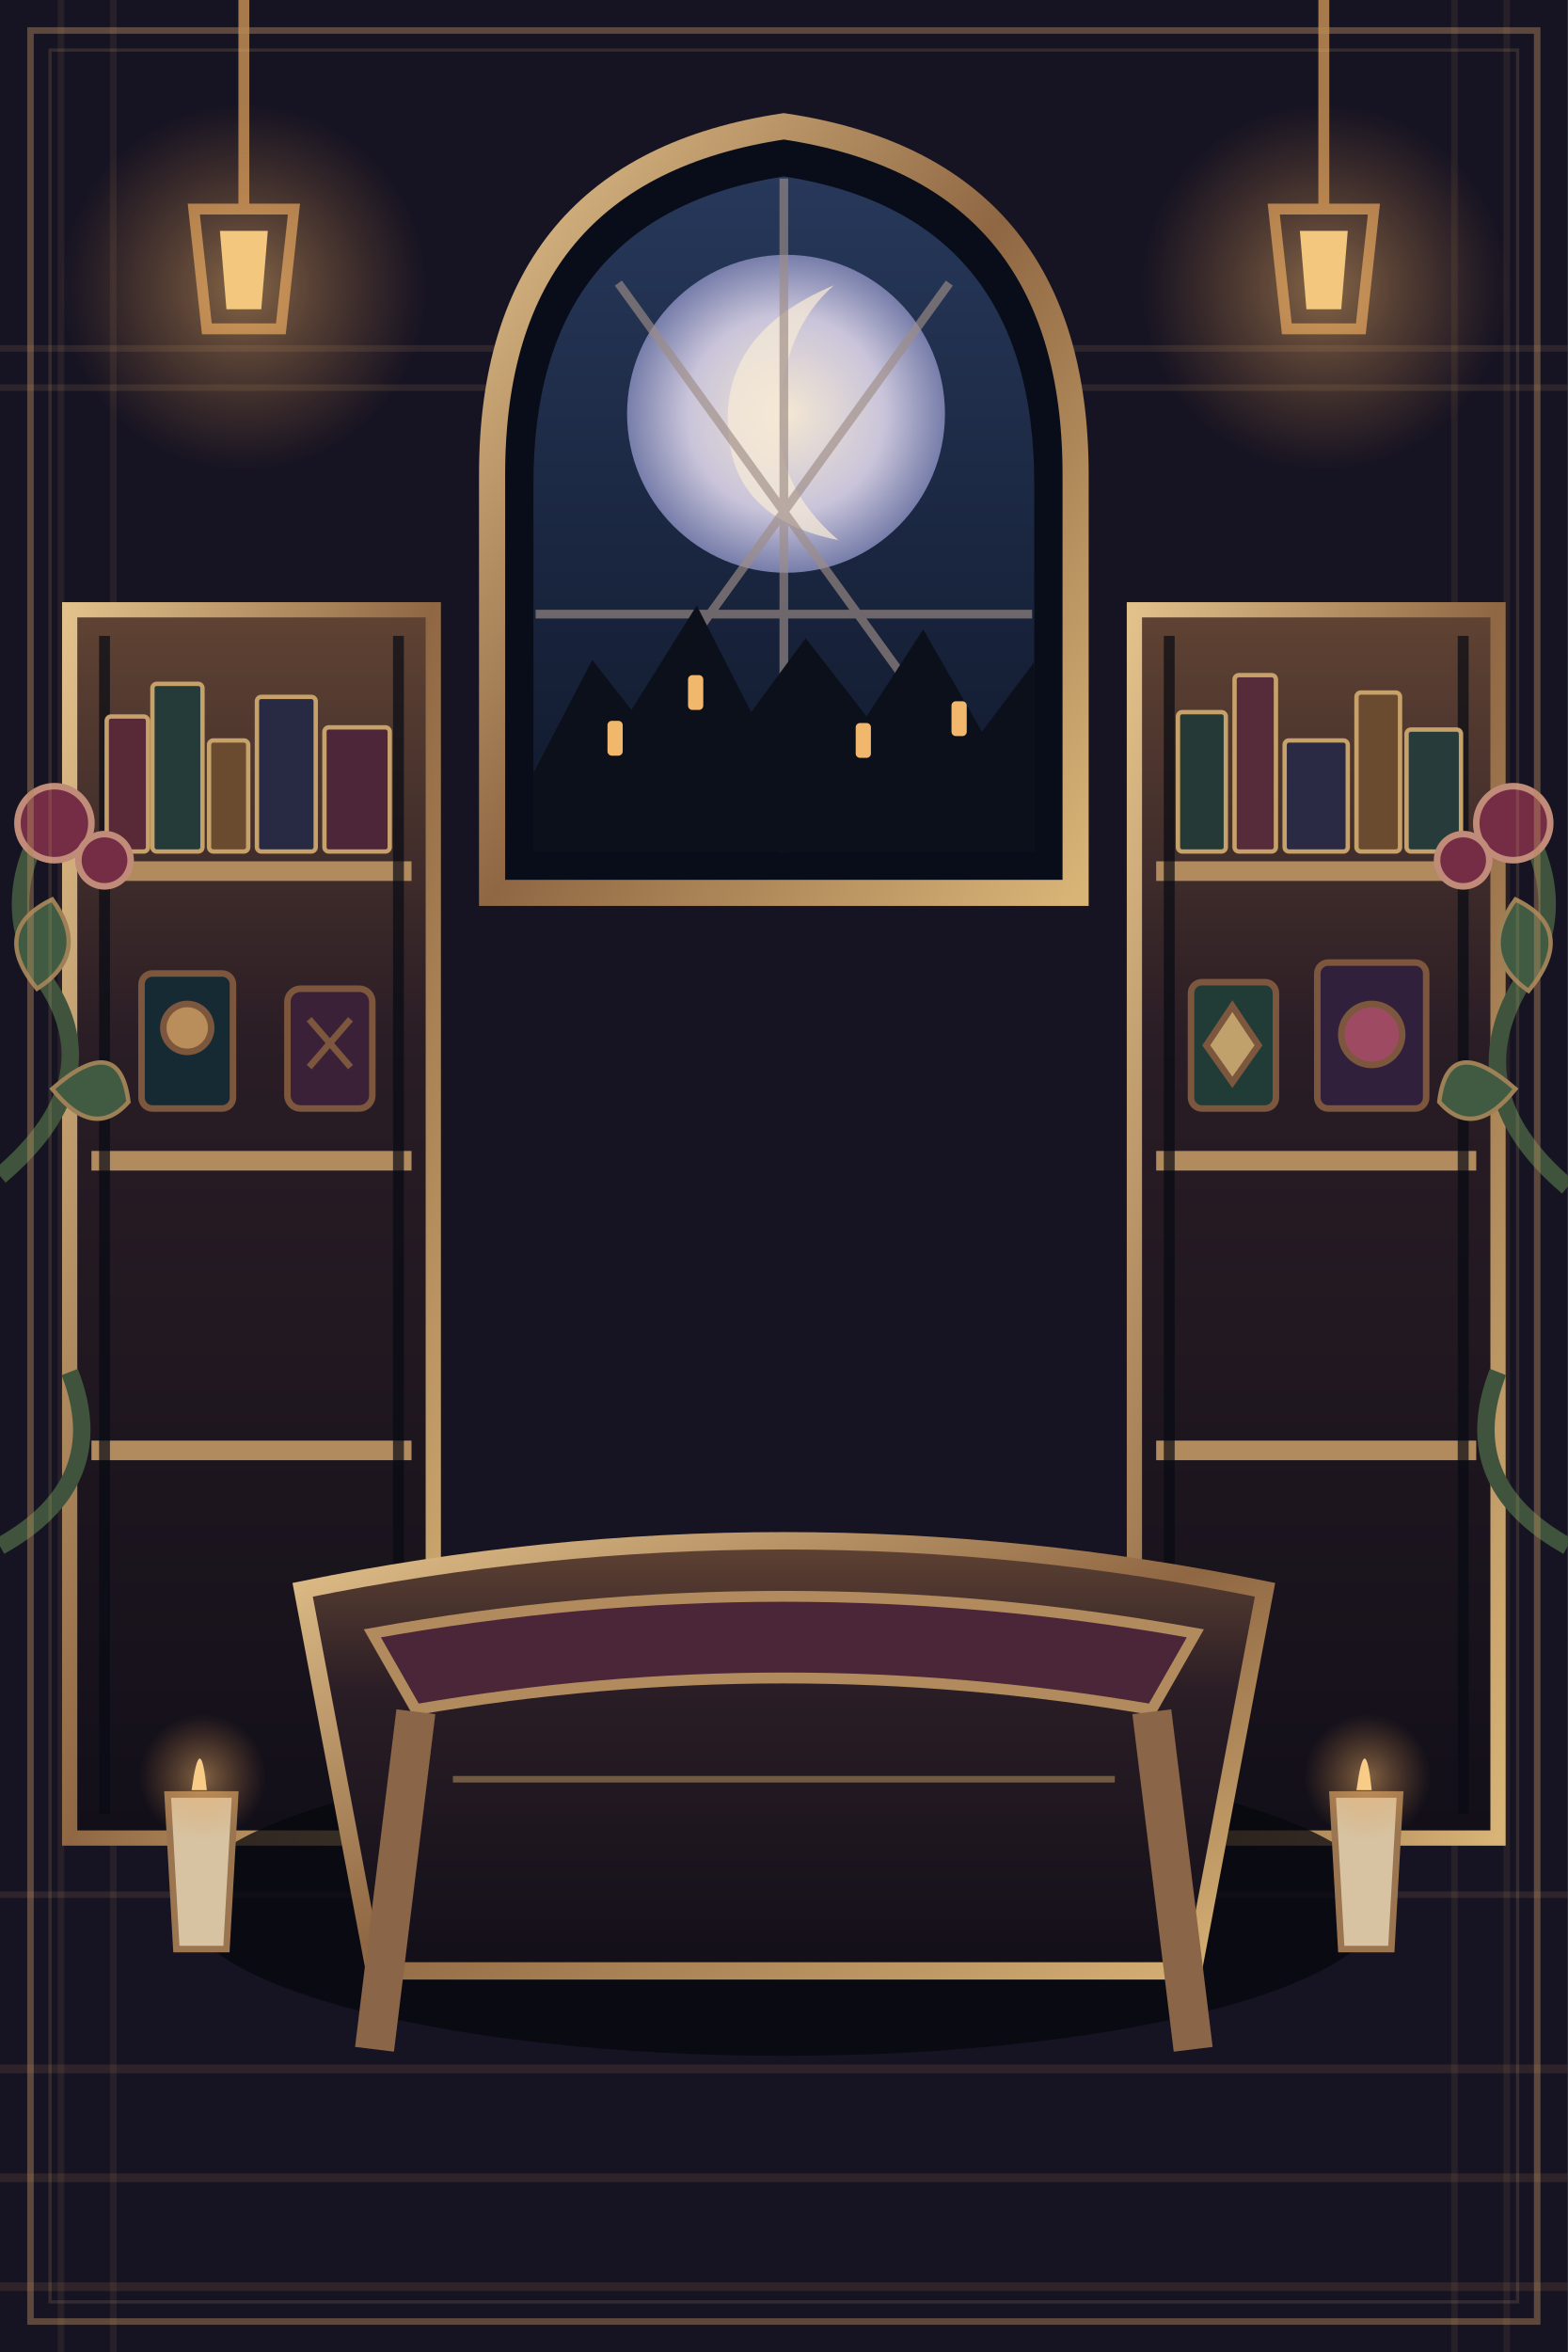
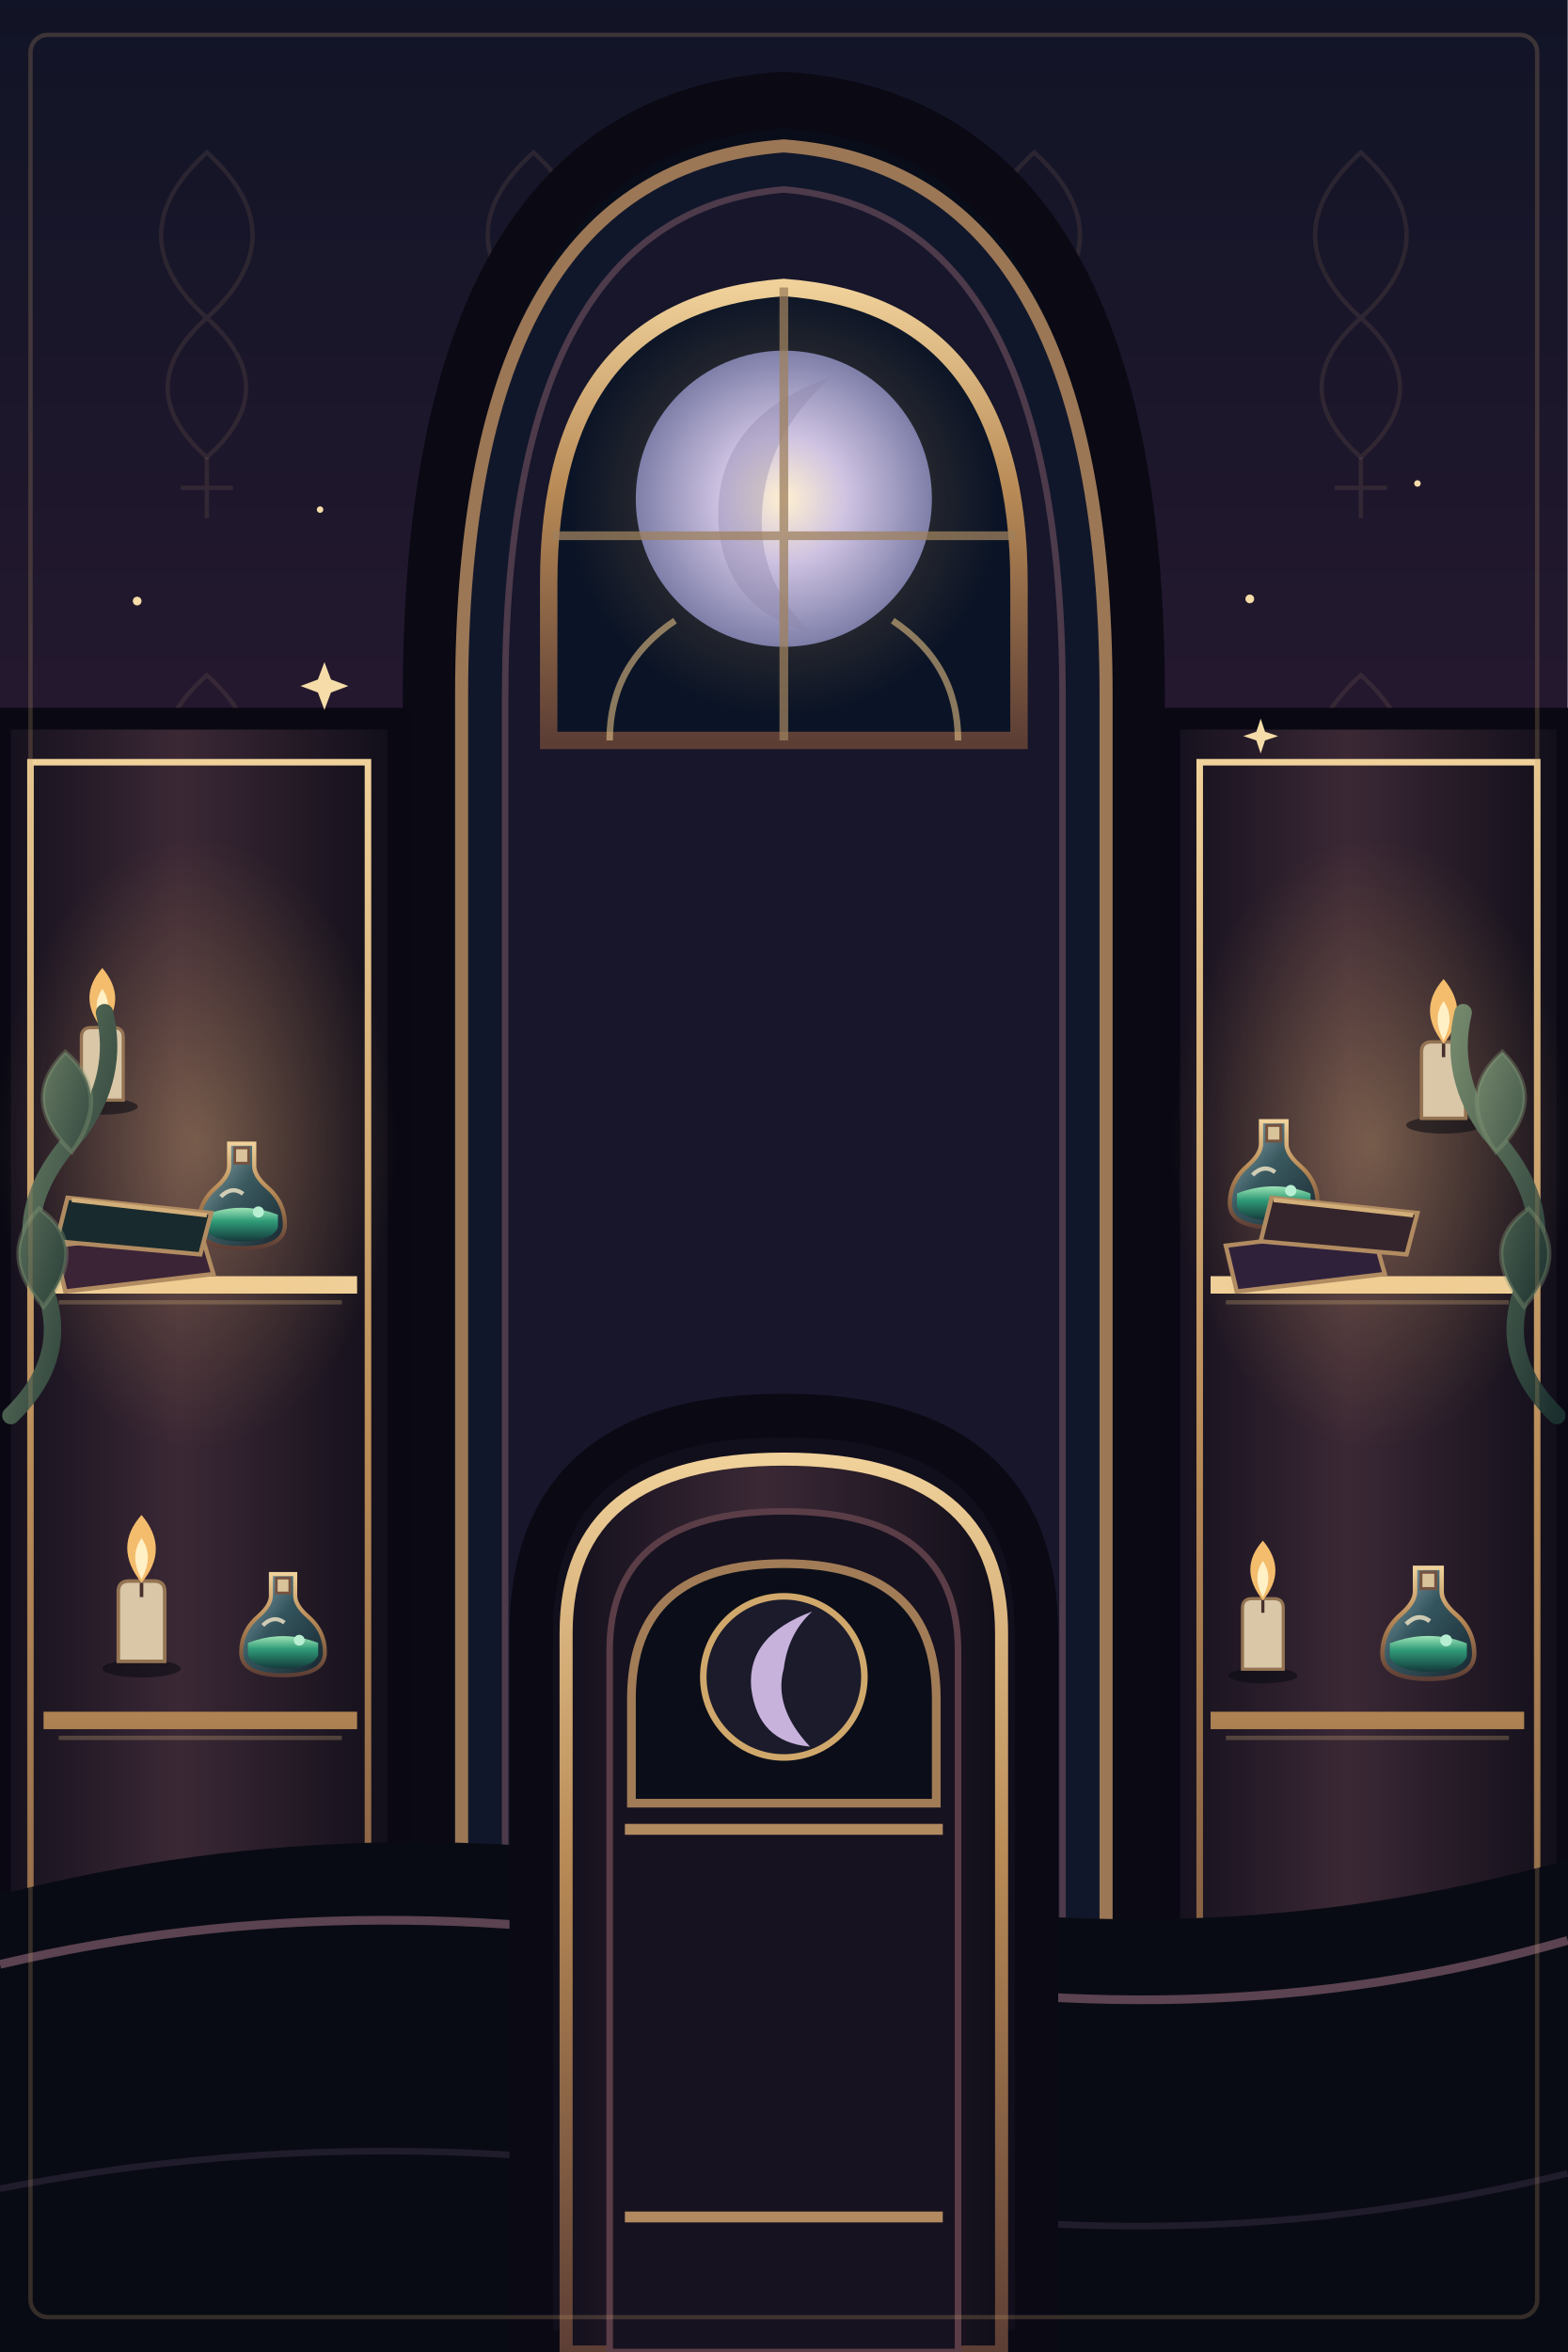
<svg xmlns="http://www.w3.org/2000/svg" width="720" height="1080" viewBox="0 0 720 1080">
  <defs>
-     <linearGradient id="wall" x2="0" y2="1">
-       <stop stop-color="#090D19" />
-       <stop offset=".5" stop-color="#171526" />
-       <stop offset="1" stop-color="#100C18" />
+     <linearGradient id="wall" x1="0" y1="0" x2="0" y2="1">
+       <stop stop-color="#111426" />
+       <stop offset=".42" stop-color="#2b1a31" />
+       <stop offset="1" stop-color="#100d1a" />
    </linearGradient>
-     <linearGradient id="wood" x2="0" y2="1">
-       <stop stop-color="#604333" />
-       <stop offset=".35" stop-color="#2A1D25" />
-       <stop offset="1" stop-color="#120F19" />
+     <linearGradient id="wood" x1="0" y1="0" x2="1" y2="0">
+       <stop stop-color="#14101d" />
+       <stop offset=".45" stop-color="#3b2835" />
+       <stop offset="1" stop-color="#100e19" />
    </linearGradient>
-     <linearGradient id="glass" x2="0" y2="1">
-       <stop stop-color="#27385A" />
-       <stop offset="1" stop-color="#10182B" />
+     <linearGradient id="gold" x1="0" y1="0" x2="0" y2="1">
+       <stop stop-color="#f0d19a" />
+       <stop offset=".45" stop-color="#b88a56" />
+       <stop offset="1" stop-color="#5d3e35" />
+     </linearGradient>
+     <linearGradient id="glass" x1="0" y1="0" x2="1" y2="1">
+       <stop stop-color="#a9c6ce" stop-opacity=".9" />
+       <stop offset=".45" stop-color="#355e66" stop-opacity=".85" />
+       <stop offset="1" stop-color="#16252f" stop-opacity=".95" />
+     </linearGradient>
+     <linearGradient id="emerald" x1="0" y1="0" x2="0" y2="1">
+       <stop stop-color="#9ee3b6" />
+       <stop offset=".4" stop-color="#2f9b78" />
+       <stop offset="1" stop-color="#153a3b" />
    </linearGradient>
    <radialGradient id="moon">
-       <stop stop-color="#F4E7D2" />
-       <stop offset=".62" stop-color="#C9C4DA" />
-       <stop offset="1" stop-color="#777EAA" />
+       <stop stop-color="#fff0d0" />
+       <stop offset=".42" stop-color="#cfc3e2" />
+       <stop offset="1" stop-color="#7e7fa9" />
    </radialGradient>
-     <radialGradient id="warm">
-       <stop stop-color="#F2B76B" stop-opacity=".5" />
-       <stop offset="1" stop-color="#D78A48" stop-opacity="0" />
+     <radialGradient id="glow">
+       <stop stop-color="#f4c77e" stop-opacity=".34" />
+       <stop offset="1" stop-color="#e3a95e" stop-opacity="0" />
    </radialGradient>
-     <linearGradient id="metal" x2="1" y2="1">
-       <stop stop-color="#E2C18B" />
-       <stop offset=".5" stop-color="#8F6743" />
-       <stop offset="1" stop-color="#D9B477" />
+     <linearGradient id="rose" x1="0" y1="0" x2="1" y2="1">
+       <stop stop-color="#e28ca9" />
+       <stop offset=".5" stop-color="#a23c5d" />
+       <stop offset="1" stop-color="#4b1c36" />
    </linearGradient>
+     <linearGradient id="leaf" x1="0" y1="0" x2="1" y2="1">
+       <stop stop-color="#73876b" />
+       <stop offset="1" stop-color="#1b302e" />
+     </linearGradient>
+     <g id="wallMotif" fill="none" stroke="#b08b69" stroke-opacity=".14" stroke-width="2">
+       <path d="M0 0Q-42 38 0 76Q42 38 0 0ZM0 76Q-36 108 0 140Q36 108 0 76" />
+       <path d="M0 140V168M-12 154H12" />
+     </g>
+     <g id="litWindow">
+       <path d="M-24 35V-12Q-24-39 0-39Q24-39 24-12V35Z" fill="#0a0d18" stroke="url(#gold)" stroke-width="4" />
+       <path d="M-15 29V-11Q-15-27 0-27Q15-27 15-11V29Z" fill="#e7b66c" />
+       <path d="M0-26V29M-14 5H14" stroke="#65424a" stroke-width="3" />
+     </g>
+     <g id="candle">
+       <ellipse cx="0" cy="38" rx="22" ry="5" fill="#080911" opacity=".55" />
+       <path d="M-13 34V-5Q-13-11-7-11H7Q13-11 13-5V34Z" fill="#d9c7a8" stroke="#947452" stroke-width="2" />
+       <path d="M0-10Q-16-30 0-48Q16-29 0-10Z" fill="#f4bd6d" />
+       <path d="M0-12Q-7-25 0-35Q7-25 0-12Z" fill="#fff0c5" />
+       <path d="M0-10V-2" stroke="#48302b" stroke-width="2" />
+     </g>
+     <g id="potion">
+       <path d="M-9-31H9V-15Q9-8 18 0Q31 11 31 27Q31 44 0 44Q-31 44-31 27Q-31 11-18 0Q-9-8-9-15Z" fill="url(#glass)" stroke="url(#gold)" stroke-width="3" />
+       <path d="M-26 20Q0 10 26 20V29Q22 39 0 39Q-22 39-26 29Z" fill="url(#emerald)" />
+       <path d="M-5-28H5V-17H-5Z" fill="#d9c39b" stroke="#765340" stroke-width="2" />
+       <path d="M-15 7Q-7-1 1 5" fill="none" stroke="#f4e7c8" stroke-width="3" opacity=".8" />
+       <circle cx="12" cy="18" r="4" fill="#b8efd3" />
+     </g>
+     <g id="rose">
+       <path d="M0 16Q-4 29-12 36M0 22Q13 15 20 23" fill="none" stroke="#6c8965" stroke-width="4" stroke-linecap="round" />
+       <path d="M-12 36Q-24 22-10 20Q-4 28-12 36ZM20 23Q9 9 3 21Q9 29 20 23Z" fill="url(#leaf)" />
+       <ellipse cx="0" cy="-10" rx="12" ry="20" fill="url(#rose)" />
+       <ellipse cx="-14" cy="0" rx="15" ry="17" transform="rotate(-35 -14 0)" fill="url(#rose)" />
+       <ellipse cx="14" cy="0" rx="15" ry="17" transform="rotate(35 14 0)" fill="url(#rose)" />
+       <ellipse cx="0" cy="9" rx="13" ry="16" fill="url(#rose)" />
+       <circle cx="0" cy="0" r="8" fill="#68213e" stroke="#d7a06c" stroke-width="1.5" />
+       <path d="M-5 1Q0-7 6-1Q8 4 0 6Q-6 5-5 1Z" fill="none" stroke="#f0c58d" stroke-width="1.5" />
+     </g>
  </defs>
  <rect width="720" height="1080" fill="url(#wall)" />
-   <path d="M0 0H720V1080H0Z" fill="#161322" />
-   <path d="M28 0V1080M692 0V1080M52 0V1080M668 0V1080" stroke="#9A7655" stroke-opacity=".14" stroke-width="3" />
-   <path d="M0 160H720M0 178H720M0 870H720" stroke="#A47D58" stroke-opacity=".17" stroke-width="3" />
-   <path d="M226 410V218Q226 78 360 58Q494 78 494 218V410Z" fill="#080D19" stroke="url(#metal)" stroke-width="12" />
-   <path d="M245 391V222Q245 99 360 81Q475 99 475 222V391Z" fill="url(#glass)" />
-   <circle cx="361" cy="190" r="73" fill="url(#moon)" />
-   <path d="M383 131Q328 154 335 203Q340 239 385 248Q356 223 358 190Q360 151 383 131Z" fill="#F6E9D6" opacity=".74" />
-   <g stroke="#9D8C86" stroke-opacity=".65" stroke-width="4" fill="none">
-     <path d="M360 82V391M246 282H474M284 130L436 340M436 130L284 340" />
+   <g>
+     <use href="#wallMotif" x="95" y="70" />
+     <use href="#wallMotif" x="245" y="70" />
+     <use href="#wallMotif" x="475" y="70" />
+     <use href="#wallMotif" x="625" y="70" />
+     <use href="#wallMotif" x="95" y="310" />
+     <use href="#wallMotif" x="625" y="310" />
+     <use href="#wallMotif" x="95" y="550" />
+     <use href="#wallMotif" x="625" y="550" />
  </g>
-   <path d="M245 355L272 303L290 326L320 278L345 327L370 293L398 329L424 289L451 336L475 304V391H245Z" fill="#0B101B" />
-   <g fill="#F1B76C">
-     <rect x="279" y="331" width="7" height="16" rx="2" />
-     <rect x="316" y="310" width="7" height="16" rx="2" />
-     <rect x="393" y="332" width="7" height="16" rx="2" />
-     <rect x="437" y="322" width="7" height="16" rx="2" />
+   <path d="M198 1080V320Q198 56 360 46Q522 56 522 320V1080Z" fill="#090d19" stroke="#0a0914" stroke-width="26" />
+   <path d="M212 1080V320Q212 78 360 67Q508 78 508 320V1080Z" fill="#11172a" stroke="#9b7756" stroke-width="6" />
+   <path d="M232 1080V320Q232 98 360 87Q488 98 488 320V1080Z" fill="#17162a" stroke="#4d3a4b" stroke-width="3" />
+   <path d="M252 340V268Q252 140 360 132Q468 140 468 268V340Z" fill="#0b1426" stroke="url(#gold)" stroke-width="8" />
+   <circle cx="360" cy="230" r="98" fill="url(#glow)" />
+   <circle cx="360" cy="229" r="68" fill="url(#moon)" />
+   <path d="M382 173Q327 192 330 241Q333 280 373 291Q348 267 350 235Q352 199 382 173Z" fill="#8982a5" opacity=".35" />
+   <path d="M360 132V340M254 246H466" stroke="#9d805e" stroke-width="4" opacity=".75" />
+   <path d="M280 340Q280 305 310 285M440 340Q440 305 410 285" fill="none" stroke="#e0bc83" stroke-width="3" opacity=".6" />
+   <path d="M0 330H183V1080H0Z" fill="url(#wood)" stroke="#0a0913" stroke-width="10" />
+   <path d="M537 330H720V1080H537Z" fill="url(#wood)" stroke="#0a0913" stroke-width="10" />
+   <g fill="none" stroke="url(#gold)">
+     <path d="M14 350H169V1060H14Z" stroke-width="3" />
+     <path d="M551 350H706V1060H551Z" stroke-width="3" />
+     <path d="M20 590H164M20 790H164M20 980H164M556 590H700M556 790H700M556 980H700" stroke-width="8" />
+     <path d="M27 598H157M27 798H157M27 988H157M563 598H693M563 798H693M563 988H693" stroke="#e8c68a" stroke-opacity=".25" stroke-width="2" />
  </g>
-   <g stroke="#A77A4C" stroke-width="5" fill="none">
-     <path d="M112 0V95M608 0V95" />
-     <path d="M89 96H135L129 151H95Z" />
-     <path d="M585 96H631L625 151H591Z" />
+   <ellipse cx="90" cy="525" rx="92" ry="140" fill="url(#glow)" />
+   <ellipse cx="630" cy="525" rx="92" ry="140" fill="url(#glow)" />
+   <g>
+     <use href="#candle" transform="translate(47 480) scale(.74)" />
+     <use href="#potion" transform="translate(111 545) scale(.64)" />
+     <use href="#rose" transform="translate(146 564) scale(.60)" />
+     <use href="#candle" transform="translate(65 735) scale(.82)" />
+     <use href="#potion" transform="translate(130 742) scale(.62)" />
+     <use href="#potion" transform="translate(585 535) scale(.65)" />
+     <use href="#candle" transform="translate(663 487) scale(.78)" />
+     <use href="#rose" transform="translate(622 563) scale(.62)" />
+     <use href="#candle" transform="translate(580 742) scale(.72)" />
+     <use href="#potion" transform="translate(656 741) scale(.68)" />
  </g>
-   <circle cx="112" cy="132" r="85" fill="url(#warm)" />
-   <circle cx="608" cy="132" r="85" fill="url(#warm)" />
-   <path d="M101 106H123L120 142H104Z" fill="#F4C77E" />
-   <path d="M597 106H619L616 142H600Z" fill="#F4C77E" />
-   <g>
-     <path d="M32 280H199V844H32Z" fill="url(#wood)" stroke="url(#metal)" stroke-width="7" />
-     <path d="M521 280H688V844H521Z" fill="url(#wood)" stroke="url(#metal)" stroke-width="7" />
-     <path d="M42 400H189M42 533H189M42 666H189M531 400H678M531 533H678M531 666H678" stroke="#B18A5D" stroke-width="9" />
-     <path d="M48 292V833M183 292V833M537 292V833M672 292V833" stroke="#080B13" stroke-opacity=".7" stroke-width="5" />
+   <g stroke="#b18b61" stroke-width="2">
+     <path d="M25 572 92 565 98 585 30 593Z" fill="#3b2436" />
+     <path d="M31 550 97 557 92 576 26 570Z" fill="#182a2d" />
+     <path d="M33 551 95 558" stroke="#d2ae79" />
+     <path d="M563 572 630 564 636 585 568 593Z" fill="#30213b" />
+     <path d="M584 550 651 557 646 576 579 570Z" fill="#34242b" />
+     <path d="M585 551 649 558" stroke="#d2ae79" />
+     <path d="M30 958 100 951 105 970 35 978Z" fill="#34223a" />
+     <path d="M565 956 635 949 640 969 570 976Z" fill="#3c2530" />
  </g>
-   <g>
-     <g stroke="#C6A16A" stroke-width="2">
-       <rect x="49" y="329" width="19" height="62" rx="2" fill="#582A38" />
-       <rect x="70" y="314" width="23" height="77" rx="2" fill="#243B3A" />
-       <rect x="96" y="340" width="18" height="51" rx="2" fill="#6A4B30" />
-       <rect x="118" y="320" width="27" height="71" rx="2" fill="#282A43" />
-       <rect x="149" y="334" width="30" height="57" rx="2" fill="#4D2639" />
-     </g>
-     <g stroke="#C6A16A" stroke-width="2">
-       <rect x="541" y="327" width="22" height="64" rx="2" fill="#253A37" />
-       <rect x="567" y="310" width="19" height="81" rx="2" fill="#562C3A" />
-       <rect x="590" y="340" width="29" height="51" rx="2" fill="#2B2A44" />
-       <rect x="623" y="318" width="20" height="73" rx="2" fill="#6A4B30" />
-       <rect x="646" y="335" width="25" height="56" rx="2" fill="#263B3A" />
-     </g>
-     <g fill="#D8B77D" stroke="#7C563D" stroke-width="3">
-       <rect x="65" y="447" width="42" height="62" rx="5" fill="#162A34" />
-       <circle cx="86" cy="472" r="11" fill="#B98E5A" />
-       <rect x="132" y="454" width="39" height="55" rx="6" fill="#3A2138" />
-       <path d="M142 468L161 490M161 468L142 490" fill="none" />
-       <rect x="547" y="451" width="39" height="58" rx="5" fill="#213B36" />
-       <path d="M566 462L578 480L566 497L554 480Z" fill="#C0A06B" />
-       <rect x="605" y="442" width="50" height="67" rx="5" fill="#30203B" />
-       <circle cx="630" cy="475" r="14" fill="#9D4A62" />
-     </g>
+   <path d="M0 870Q175 825 360 864T720 854V1080H0Z" fill="#090b14" />
+   <path d="M0 902Q170 862 360 901T720 891" fill="none" stroke="#5b4351" stroke-width="4" />
+   <path d="M0 1005Q180 970 360 1006T720 998" fill="none" stroke="#211c2c" stroke-width="3" />
+   <path d="M244 1080V750Q244 650 360 650Q476 650 476 750V1080Z" fill="#120f1c" stroke="#0a0914" stroke-width="20" />
+   <path d="M260 1080V750Q260 670 360 670Q460 670 460 750V1080Z" fill="url(#wood)" stroke="url(#gold)" stroke-width="6" />
+   <path d="M280 1080V758Q280 694 360 694Q440 694 440 758V1080Z" fill="#171220" stroke="#5a3d47" stroke-width="3" />
+   <path d="M290 780Q290 718 360 718Q430 718 430 780V828H290Z" fill="#0b0e19" stroke="#a17c57" stroke-width="4" />
+   <circle cx="360" cy="770" r="37" fill="#1b1b2b" stroke="#d0a86b" stroke-width="3" />
+   <path d="M373 740Q343 751 345 775Q348 800 372 802Q355 784 360 766Q362 750 373 740Z" fill="#c7b2dc" />
+   <path d="M287 840H433M287 1018H433" stroke="#b18a60" stroke-width="5" />
+   <g fill="none" stroke="url(#leaf)" stroke-width="8" stroke-linecap="round">
+     <path d="M5 650Q34 622 19 588T36 520Q55 494 48 465" />
+     <path d="M715 650Q686 622 701 588T684 520Q665 494 672 465" />
  </g>
-   <ellipse cx="360" cy="874" rx="275" ry="70" fill="#05070E" opacity=".75" />
-   <path d="M139 730Q360 685 581 730L548 905H172Z" fill="url(#wood)" stroke="url(#metal)" stroke-width="8" />
-   <path d="M171 750Q360 716 549 750L529 785Q360 756 191 785Z" fill="#4A2638" stroke="#B18A5D" stroke-width="5" />
-   <path d="M191 786L172 941M529 786L548 941" stroke="#8B6547" stroke-width="18" />
-   <path d="M208 817H512" stroke="#D1AA70" stroke-opacity=".45" stroke-width="3" />
-   <g fill="none" stroke="#40543D" stroke-width="8">
-     <path d="M0 540Q53 495 19 448Q-2 413 23 374M720 545Q667 500 701 448Q722 413 697 374" />
-     <path d="M0 710Q52 681 32 630M720 710Q668 681 688 630" />
+   <g fill="url(#leaf)" stroke="#8b9a78" stroke-opacity=".35" stroke-width="2">
+     <path d="M20 600Q-2 576 18 555Q42 572 20 600ZM33 529Q8 505 30 483Q52 502 33 529Z" />
+     <path d="M700 600Q722 576 702 555Q678 572 700 600ZM687 529Q712 505 690 483Q668 502 687 529Z" />
  </g>
-   <g fill="#405B42" stroke="#9D8055" stroke-width="2">
-     <path d="M17 454Q-5 427 24 413Q42 438 17 454Z" />
-     <path d="M24 500Q55 473 59 506Q43 524 24 500Z" />
-     <path d="M702 455Q725 427 696 413Q678 438 702 455Z" />
-     <path d="M696 500Q665 473 661 506Q677 524 696 500Z" />
+   <g fill="#f5dca8">
+     <circle cx="63" cy="276" r="2" />
+     <circle cx="147" cy="234" r="1.5" />
+     <circle cx="574" cy="275" r="2" />
+     <circle cx="651" cy="222" r="1.5" />
+     <path d="M149 304l3 8 8 3-8 3-3 8-3-8-8-3 8-3z" />
+     <path d="M579 330l2 6 6 2-6 2-2 6-2-6-6-2 6-2z" />
  </g>
-   <g fill="#742D45" stroke="#C18B79" stroke-width="3">
-     <circle cx="25" cy="378" r="17" />
-     <circle cx="48" cy="395" r="12" />
-     <circle cx="695" cy="378" r="17" />
-     <circle cx="672" cy="395" r="12" />
-   </g>
-   <g>
-     <path d="M77 824H108L104 895H81Z" fill="#D7C3A1" stroke="#9A754F" stroke-width="3" />
-     <path d="M88 822Q92 793 95 822Z" fill="#FFE0A0" />
-     <circle cx="93" cy="816" r="29" fill="url(#warm)" />
-     <path d="M612 824H643L639 895H616Z" fill="#D7C3A1" stroke="#9A754F" stroke-width="3" />
-     <path d="M623 822Q627 793 630 822Z" fill="#FFE0A0" />
-     <circle cx="628" cy="816" r="29" fill="url(#warm)" />
-   </g>
-   <path d="M0 950H720M0 1000H720M0 1050H720" stroke="#8C6749" stroke-opacity=".2" stroke-width="4" />
-   <path d="M14 14H706V1066H14Z" fill="none" stroke="#B78B5C" stroke-opacity=".45" stroke-width="3" />
-   <path d="M23 23H697V1057H23Z" fill="none" stroke="#D7B47D" stroke-opacity=".15" stroke-width="1.5" />
+   <rect x="14" y="16" width="692" height="1048" rx="8" fill="none" stroke="#c19a6b" stroke-opacity=".24" stroke-width="2" />
</svg>
